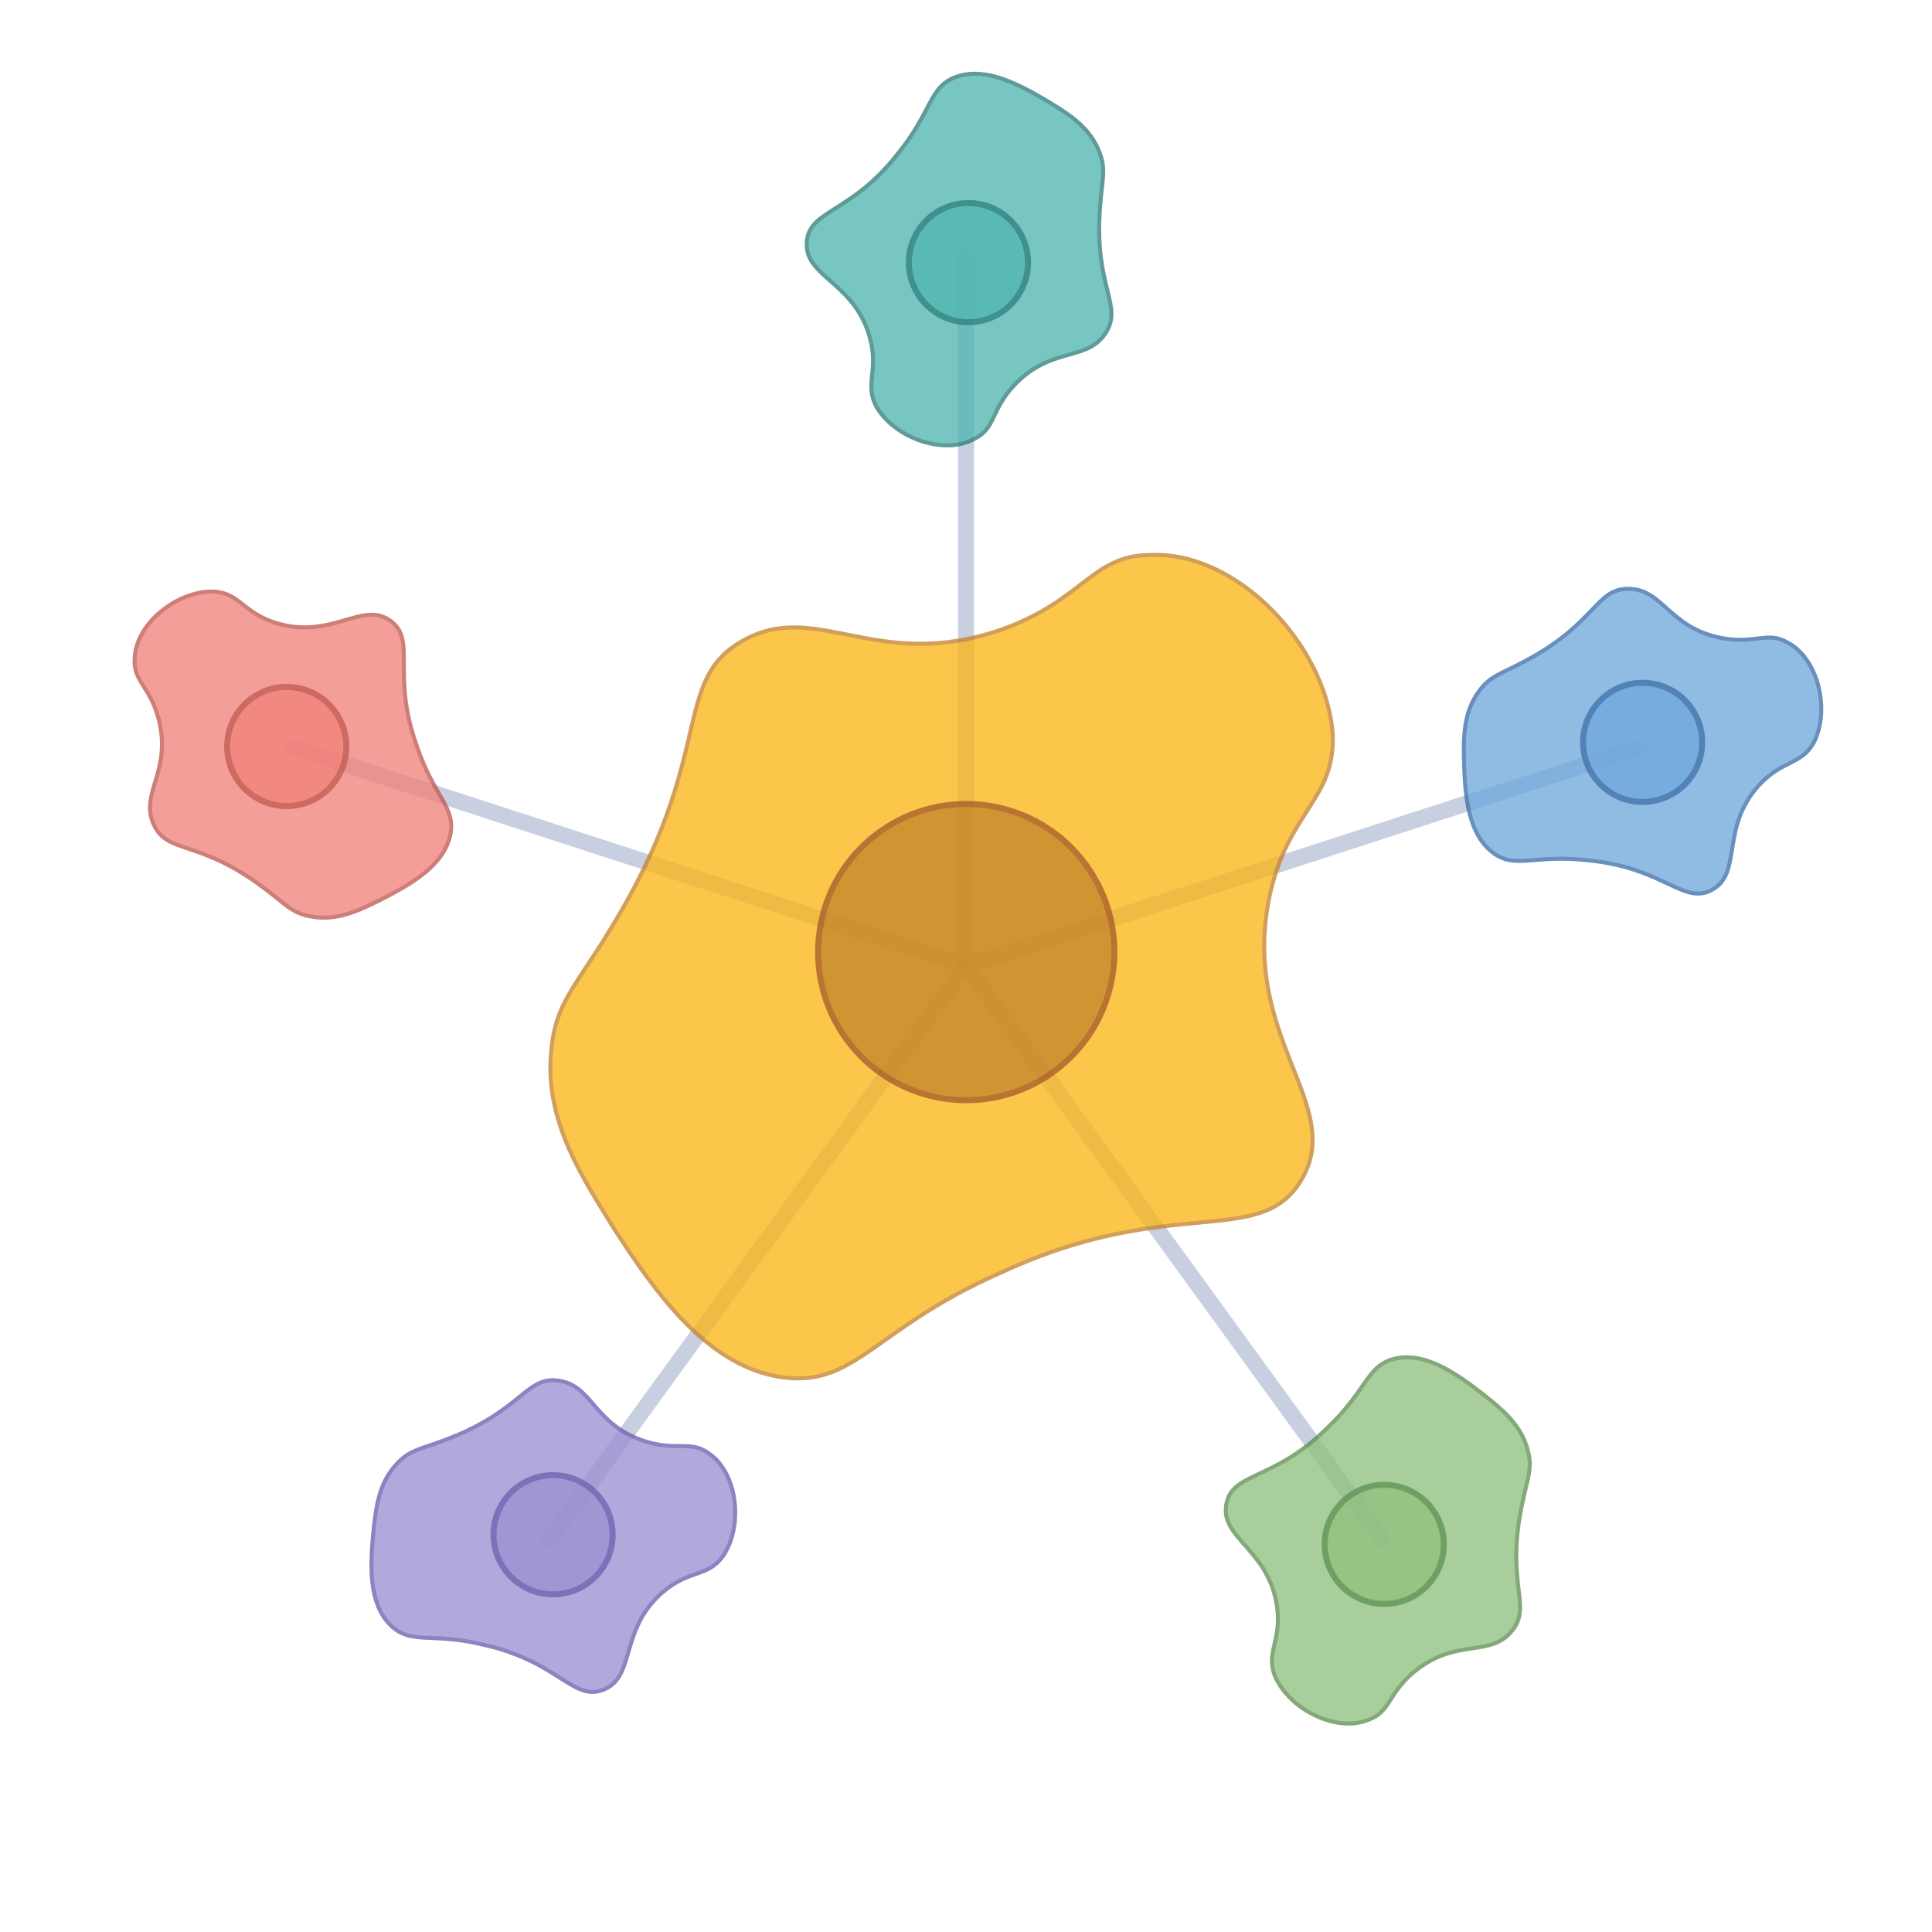
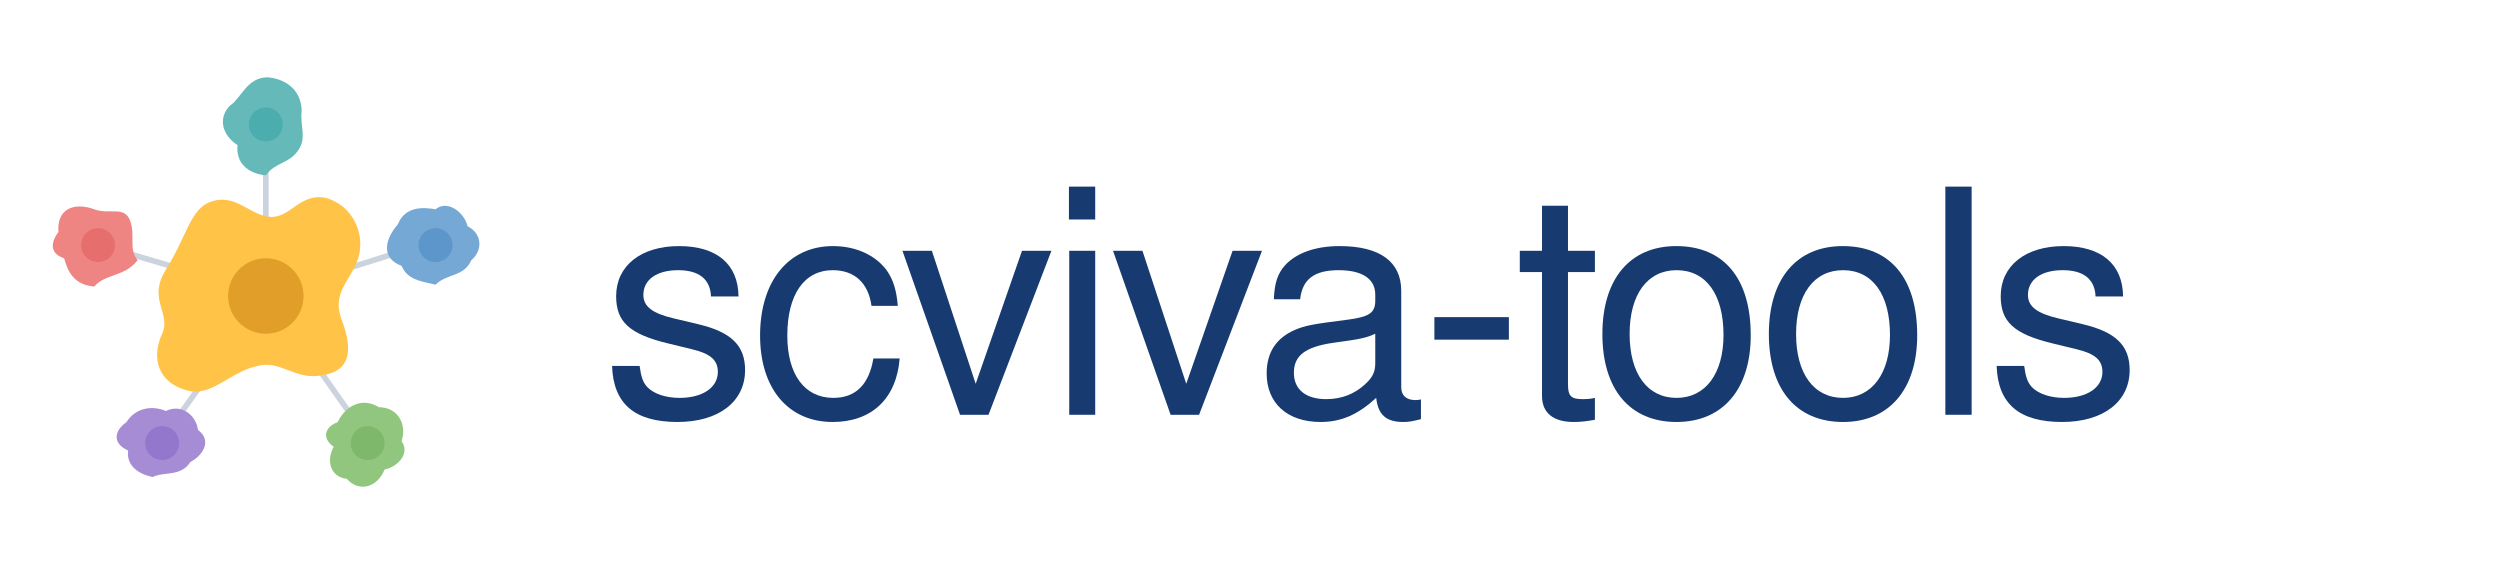
- <svg xmlns="http://www.w3.org/2000/svg" viewBox="0 0 240 240">
-   <g id="edges">
-     <line x1="120.00" y1="120.00" x2="120.00" y2="32.00" stroke="#9AA7C7" stroke-width="2" stroke-linecap="round" opacity="0.55" />
-     <line x1="120.00" y1="120.00" x2="36.31" y2="92.81" stroke="#9AA7C7" stroke-width="2" stroke-linecap="round" opacity="0.55" />
-     <line x1="120.00" y1="120.00" x2="68.27" y2="191.19" stroke="#9AA7C7" stroke-width="2" stroke-linecap="round" opacity="0.55" />
-     <line x1="120.00" y1="120.00" x2="171.73" y2="191.19" stroke="#9AA7C7" stroke-width="2" stroke-linecap="round" opacity="0.55" />
-     <line x1="120.00" y1="120.00" x2="203.69" y2="92.81" stroke="#9AA7C7" stroke-width="2" stroke-linecap="round" opacity="0.55" />
+ <svg xmlns="http://www.w3.org/2000/svg" width="1326" height="308" viewBox="0 0 1326 308" role="img" aria-labelledby="title desc" version="1.1" id="svg42">
+   <defs id="defs46" />
+   <g stroke="#cbd3de" stroke-width="3" stroke-linecap="round" id="g14">
+     <path d="M 141,156 53,130" id="path4" />
+     <path d="M 141,156 V 66" id="path6" />
+     <path d="m 141,156 89,-28" id="path8" />
+     <path d="M 141,156 86,233" id="path10" />
+     <path d="m 141,156 55,78" id="path12" />
  </g>
-   <g id="neighbors">
-     <g transform="translate(120.00,32.00) rotate(153.0) scale(1.85) translate(-11.50,-11.40)">
-       <path d="M21.4,5.1c0.1,1.8-1.2,2.1-1.7,4.4c-0.8,3.8,2,5.6,0.9,7.6s-3.5,0.4-8.2,2.6c-3.4,1.5-3.9,3.1-5.9,2.8s-3.4-2.3-4.5-4c-0.8-1.3-1.9-2.9-1.7-4.8c0.1-1.3,0.7-1.8,1.6-3.3c2.9-4.7,1.6-6.7,3.6-7.8s3.6,0.9,7-0.3c2.2-0.8,2.4-2,4-2C18.8,0.2,21.2,2.7,21.4,5.1z" fill="#4FB5B0" stroke="#2E7D7B" stroke-width="0.270" opacity="0.77" stroke-miterlimit="10" />
-       <ellipse cx="11.5" cy="11" rx="4" ry="4" fill="#4FB5B0" stroke="#2E7D7B" stroke-width="0.405" opacity="0.75" stroke-miterlimit="10" transform="matrix(0.8091,-0.5876,0.5876,0.8091,-4.262,8.8821)" />
-     </g>
-     <g transform="translate(36.31,92.81) rotate(275.4) scale(1.85) translate(-11.50,-11.40)">
-       <path d="M21.4,5.1c0.1,1.8-1.2,2.1-1.7,4.4c-0.8,3.8,2,5.6,0.9,7.6s-3.5,0.4-8.2,2.6c-3.4,1.5-3.9,3.1-5.9,2.8s-3.4-2.3-4.5-4c-0.8-1.3-1.9-2.9-1.7-4.8c0.1-1.3,0.7-1.8,1.6-3.3c2.9-4.7,1.6-6.7,3.6-7.8s3.6,0.9,7-0.3c2.2-0.8,2.4-2,4-2C18.8,0.2,21.2,2.7,21.4,5.1z" fill="#F0817A" stroke="#C05850" stroke-width="0.270" opacity="0.77" stroke-miterlimit="10" />
-       <ellipse cx="11.5" cy="11" rx="4" ry="4" fill="#F0817A" stroke="#C05850" stroke-width="0.405" opacity="0.75" stroke-miterlimit="10" transform="matrix(0.8091,-0.5876,0.5876,0.8091,-4.262,8.8821)" />
-     </g>
-     <g transform="translate(68.27,191.19) rotate(37.8) scale(1.85) translate(-11.50,-11.40)">
-       <path d="M21.4,5.1c0.1,1.8-1.2,2.1-1.7,4.4c-0.8,3.8,2,5.6,0.9,7.6s-3.5,0.4-8.2,2.6c-3.4,1.5-3.9,3.1-5.9,2.8s-3.4-2.3-4.5-4c-0.8-1.3-1.9-2.9-1.7-4.8c0.1-1.3,0.7-1.8,1.6-3.3c2.9-4.7,1.6-6.7,3.6-7.8s3.6,0.9,7-0.3c2.2-0.8,2.4-2,4-2C18.8,0.2,21.2,2.7,21.4,5.1z" fill="#9B8FD1" stroke="#6C5FAE" stroke-width="0.270" opacity="0.77" stroke-miterlimit="10" />
-       <ellipse cx="11.5" cy="11" rx="4" ry="4" fill="#9B8FD1" stroke="#6C5FAE" stroke-width="0.405" opacity="0.75" stroke-miterlimit="10" transform="matrix(0.8091,-0.5876,0.5876,0.8091,-4.262,8.8821)" />
-     </g>
-     <g transform="translate(171.73,191.19) rotate(160.2) scale(1.85) translate(-11.50,-11.40)">
-       <path d="M21.4,5.1c0.1,1.8-1.2,2.1-1.7,4.4c-0.8,3.8,2,5.6,0.9,7.6s-3.5,0.4-8.2,2.6c-3.4,1.5-3.9,3.1-5.9,2.8s-3.4-2.3-4.5-4c-0.8-1.3-1.9-2.9-1.7-4.8c0.1-1.3,0.7-1.8,1.6-3.3c2.9-4.7,1.6-6.7,3.6-7.8s3.6,0.9,7-0.3c2.2-0.8,2.4-2,4-2C18.8,0.2,21.2,2.7,21.4,5.1z" fill="#8FC17E" stroke="#5E8F52" stroke-width="0.270" opacity="0.77" stroke-miterlimit="10" />
-       <ellipse cx="11.5" cy="11" rx="4" ry="4" fill="#8FC17E" stroke="#5E8F52" stroke-width="0.405" opacity="0.75" stroke-miterlimit="10" transform="matrix(0.8091,-0.5876,0.5876,0.8091,-4.262,8.8821)" />
-     </g>
-     <g transform="translate(203.69,92.81) rotate(30.6) scale(1.85) translate(-11.50,-11.40)">
-       <path d="M21.4,5.1c0.1,1.8-1.2,2.1-1.7,4.4c-0.8,3.8,2,5.6,0.9,7.6s-3.5,0.4-8.2,2.6c-3.4,1.5-3.9,3.1-5.9,2.8s-3.4-2.3-4.5-4c-0.8-1.3-1.9-2.9-1.7-4.8c0.1-1.3,0.7-1.8,1.6-3.3c2.9-4.7,1.6-6.7,3.6-7.8s3.6,0.9,7-0.3c2.2-0.8,2.4-2,4-2C18.8,0.2,21.2,2.7,21.4,5.1z" fill="#6FA8DC" stroke="#3D6FA8" stroke-width="0.270" opacity="0.77" stroke-miterlimit="10" />
-       <ellipse cx="11.5" cy="11" rx="4" ry="4" fill="#6FA8DC" stroke="#3D6FA8" stroke-width="0.405" opacity="0.75" stroke-miterlimit="10" transform="matrix(0.8091,-0.5876,0.5876,0.8091,-4.262,8.8821)" />
-     </g>
-   </g>
-   <g id="central">
-     <g transform="translate(120.00,120.00) rotate(0.0) scale(4.6) translate(-11.50,-11.40)">
-       <path d="M21.4,5.1c0.1,1.8-1.2,2.1-1.7,4.4c-0.8,3.8,2,5.6,0.9,7.6s-3.5,0.4-8.2,2.6c-3.4,1.5-3.9,3.1-5.9,2.8s-3.4-2.3-4.5-4c-0.8-1.3-1.9-2.9-1.7-4.8c0.1-1.3,0.7-1.8,1.6-3.3c2.9-4.7,1.6-6.7,3.6-7.8s3.6,0.9,7-0.3c2.2-0.8,2.4-2,4-2C18.8,0.2,21.2,2.7,21.4,5.1z" fill="#FBB516" stroke="#C3832B" stroke-width="0.109" opacity="0.77" stroke-miterlimit="10" />
-       <ellipse cx="11.5" cy="11" rx="4" ry="4" fill="#C3832B" stroke="#A6572A" stroke-width="0.163" opacity="0.75" stroke-miterlimit="10" transform="matrix(0.8091,-0.5876,0.5876,0.8091,-4.262,8.8821)" />
-     </g>
+   <path fill="#ffc347" d="M88 143 C101 122 101 108 116 106 C127 105 133 114 143 115 C154 116 159 102 173 105 C187 109 194 124 190 137 C186 149 176 155 181 169 C188 187 185 197 171 199 C157 202 149 191 137 194 C122 197 112 211 99 207 C84 203 80 190 86 177 C91 166 78 159 88 143 Z" id="path16" />
+   <circle cx="141" cy="157" r="20" fill="#d89320" opacity=".78" id="circle18" />
+   <path fill="#ef8582" d="M31 123 C30 111 39 107 50 111 C58 114 66 109 69 117 C72 125 68 132 73 138 C66 147 56 145 50 152 C39 151 36 144 34 137 C25 134 28 127 31 123 Z" id="path20" />
+   <circle cx="52" cy="130" r="9" fill="#e66f6e" id="circle22" />
+   <path fill="#65b9b9" d="M122 56 C128 52 131 41 142 41 C153 42 160 49 160 59 C159 67 163 73 158 80 C153 87 146 86 141 93 C131 92 125 86 126 77 C117 71 116 62 122 56 Z" id="path24" />
+   <circle cx="141" cy="66" r="9" fill="#4badae" id="circle26" />
+   <path fill="#76a8d5" d="M211 119 C215 109 225 110 231 111 C237 106 246 112 248 120 C256 124 256 133 250 138 C246 147 237 145 231 151 C222 149 216 148 213 141 C202 137 204 127 211 119 Z" id="path28" />
+   <circle cx="231" cy="130" r="9" fill="#5d96ca" id="circle30" />
+   <path fill="#a58cd5" d="M67 224 C72 216 81 215 88 218 C96 214 104 220 105 228 C113 234 107 242 101 245 C96 253 87 250 81 253 C71 251 67 245 68 239 C59 235 61 228 67 224 Z" id="path32" />
+   <circle cx="86" cy="235" r="9" fill="#9277cc" id="circle34" />
+   <path fill="#91c67e" d="M179 224 C184 214 193 211 201 216 C211 216 216 225 213 234 C218 241 210 248 204 249 C200 259 190 261 184 254 C175 253 173 244 177 237 C170 232 173 226 179 224 Z" id="path36" />
+   <circle cx="195" cy="235" r="9" fill="#7eb86b" id="circle38" />
+   <g aria-label="scviva-tools" id="text40" style="font-size:166px;font-family:'Nimbus Sans', Arial, sans-serif;letter-spacing:-4;fill:#173b70">
+     <path d="m 391.708,157.252 c -0.166,-17.098 -11.454,-26.726 -31.54,-26.726 -20.252,0 -33.366,10.458 -33.366,26.56 0,13.612 6.972,20.086 27.556,25.066 l 12.948,3.154 c 9.628,2.324 13.446,5.81 13.446,11.952 0,8.3 -8.134,13.778 -20.252,13.778 -7.47,0 -13.778,-2.158 -17.264,-5.81 -2.158,-2.49 -3.154,-4.98 -3.984,-11.122 h -14.608 c 0.664,20.086 11.952,29.714 34.694,29.714 21.912,0 35.856,-10.79 35.856,-27.556 0,-12.948 -7.304,-20.086 -24.568,-24.236 l -13.28,-3.154 c -11.288,-2.656 -16.102,-6.308 -16.102,-12.45 0,-8.134 7.138,-13.114 18.426,-13.114 11.122,0 17.098,4.814 17.43,13.944 z" id="path48" />
+     <path d="m 476.186,162.232 c -0.664,-8.466 -2.49,-13.944 -5.81,-18.758 -5.976,-8.134 -16.434,-12.948 -28.552,-12.948 -23.572,0 -38.678,18.592 -38.678,47.476 0,28.054 14.94,45.816 38.512,45.816 20.75,0 33.864,-12.45 35.524,-33.698 h -13.944 c -2.324,13.944 -9.462,20.916 -21.248,20.916 -15.272,0 -24.402,-12.45 -24.402,-33.034 0,-21.746 8.964,-34.694 24.07,-34.694 11.62,0 18.924,6.806 20.584,18.924 z" id="path50" />
+     <path d="m 524.31,220 33.366,-86.984 h -15.604 l -24.568,70.55 -23.24,-70.55 H 478.66 L 509.204,220 Z" id="path52" />
+     <path d="M 580.9,133.016 H 567.122 V 220 H 580.9 Z m 0,-34.03 h -13.944 v 17.43 H 580.9 Z" id="path54" />
+     <path d="m 635.996,220 33.366,-86.984 h -15.604 l -24.568,70.55 -23.24,-70.55 h -15.604 L 620.89,220 Z" id="path56" />
+     <path d="m 753.674,211.866 c -1.494,0.332 -2.158,0.332 -2.988,0.332 -4.814,0 -7.47,-2.49 -7.47,-6.806 v -51.128 c 0,-15.438 -11.288,-23.738 -32.702,-23.738 -12.782,0 -22.908,3.652 -28.884,10.126 -3.984,4.482 -5.644,9.462 -5.976,18.094 h 13.944 c 1.162,-10.624 7.47,-15.438 20.418,-15.438 12.616,0 19.422,4.648 19.422,12.948 v 3.652 c -0.166,5.976 -3.154,8.134 -14.442,9.628 -19.588,2.49 -22.576,3.154 -27.888,5.312 -10.126,4.316 -15.272,11.952 -15.272,23.24 0,15.77 10.956,25.73 28.552,25.73 10.956,0 19.754,-3.818 29.548,-12.782 0.996,8.964 5.312,12.782 14.276,12.782 2.988,0 4.814,-0.332 9.462,-1.494 z m -24.236,-19.256 c 0,4.648 -1.328,7.47 -5.478,11.288 -5.644,5.146 -12.45,7.802 -20.584,7.802 -10.79,0 -17.098,-5.146 -17.098,-13.944 0,-9.13 5.976,-13.778 20.916,-15.936 14.774,-1.992 17.596,-2.656 22.244,-4.814 z" id="path58" />
+     <path d="m 800.304,168.208 h -39.508 v 11.952 h 39.508 z" id="path60" />
+     <path d="m 845.938,133.016 h -14.276 v -23.904 h -13.778 v 23.904 h -11.786 v 11.288 h 11.786 v 65.736 c 0,8.964 5.976,13.778 16.766,13.778 3.652,0 6.64,-0.332 11.288,-1.162 v -11.62 c -1.992,0.498 -3.818,0.664 -6.64,0.664 -5.976,0 -7.636,-1.66 -7.636,-7.802 v -59.594 h 14.276 z" id="path62" />
+     <path d="m 889.082,130.526 c -24.568,0 -39.176,17.43 -39.176,46.646 0,29.382 14.608,46.646 39.342,46.646 24.568,0 39.342,-17.43 39.342,-45.982 0,-30.212 -14.276,-47.31 -39.508,-47.31 z m 0.166,12.782 c 15.604,0 24.9,12.782 24.9,34.362 0,20.584 -9.628,33.366 -24.9,33.366 -15.438,0 -24.9,-12.782 -24.9,-33.864 0,-21.082 9.462,-33.864 24.9,-33.864 z" id="path64" />
+     <path d="m 977.378,130.526 c -24.568,0 -39.176,17.43 -39.176,46.646 0,29.382 14.608,46.646 39.342,46.646 24.568,0 39.342,-17.43 39.342,-45.982 0,-30.212 -14.276,-47.31 -39.508,-47.31 z m 0.166,12.782 c 15.604,0 24.9,12.782 24.9,34.362 0,20.584 -9.628,33.366 -24.9,33.366 -15.438,0 -24.9,-12.782 -24.9,-33.864 0,-21.082 9.462,-33.864 24.9,-33.864 z" id="path66" />
+     <path d="m 1045.754,98.986 h -13.944 V 220 h 13.944 z" id="path68" />
+     <path d="m 1126.082,157.252 c -0.166,-17.098 -11.454,-26.726 -31.54,-26.726 -20.252,0 -33.366,10.458 -33.366,26.56 0,13.612 6.972,20.086 27.556,25.066 l 12.948,3.154 c 9.628,2.324 13.446,5.81 13.446,11.952 0,8.3 -8.134,13.778 -20.252,13.778 -7.47,0 -13.778,-2.158 -17.264,-5.81 -2.158,-2.49 -3.154,-4.98 -3.984,-11.122 h -14.608 c 0.664,20.086 11.952,29.714 34.694,29.714 21.912,0 35.856,-10.79 35.856,-27.556 0,-12.948 -7.304,-20.086 -24.568,-24.236 l -13.28,-3.154 c -11.288,-2.656 -16.102,-6.308 -16.102,-12.45 0,-8.134 7.138,-13.114 18.426,-13.114 11.122,0 17.098,4.814 17.43,13.944 z" id="path70" />
  </g>
</svg>
